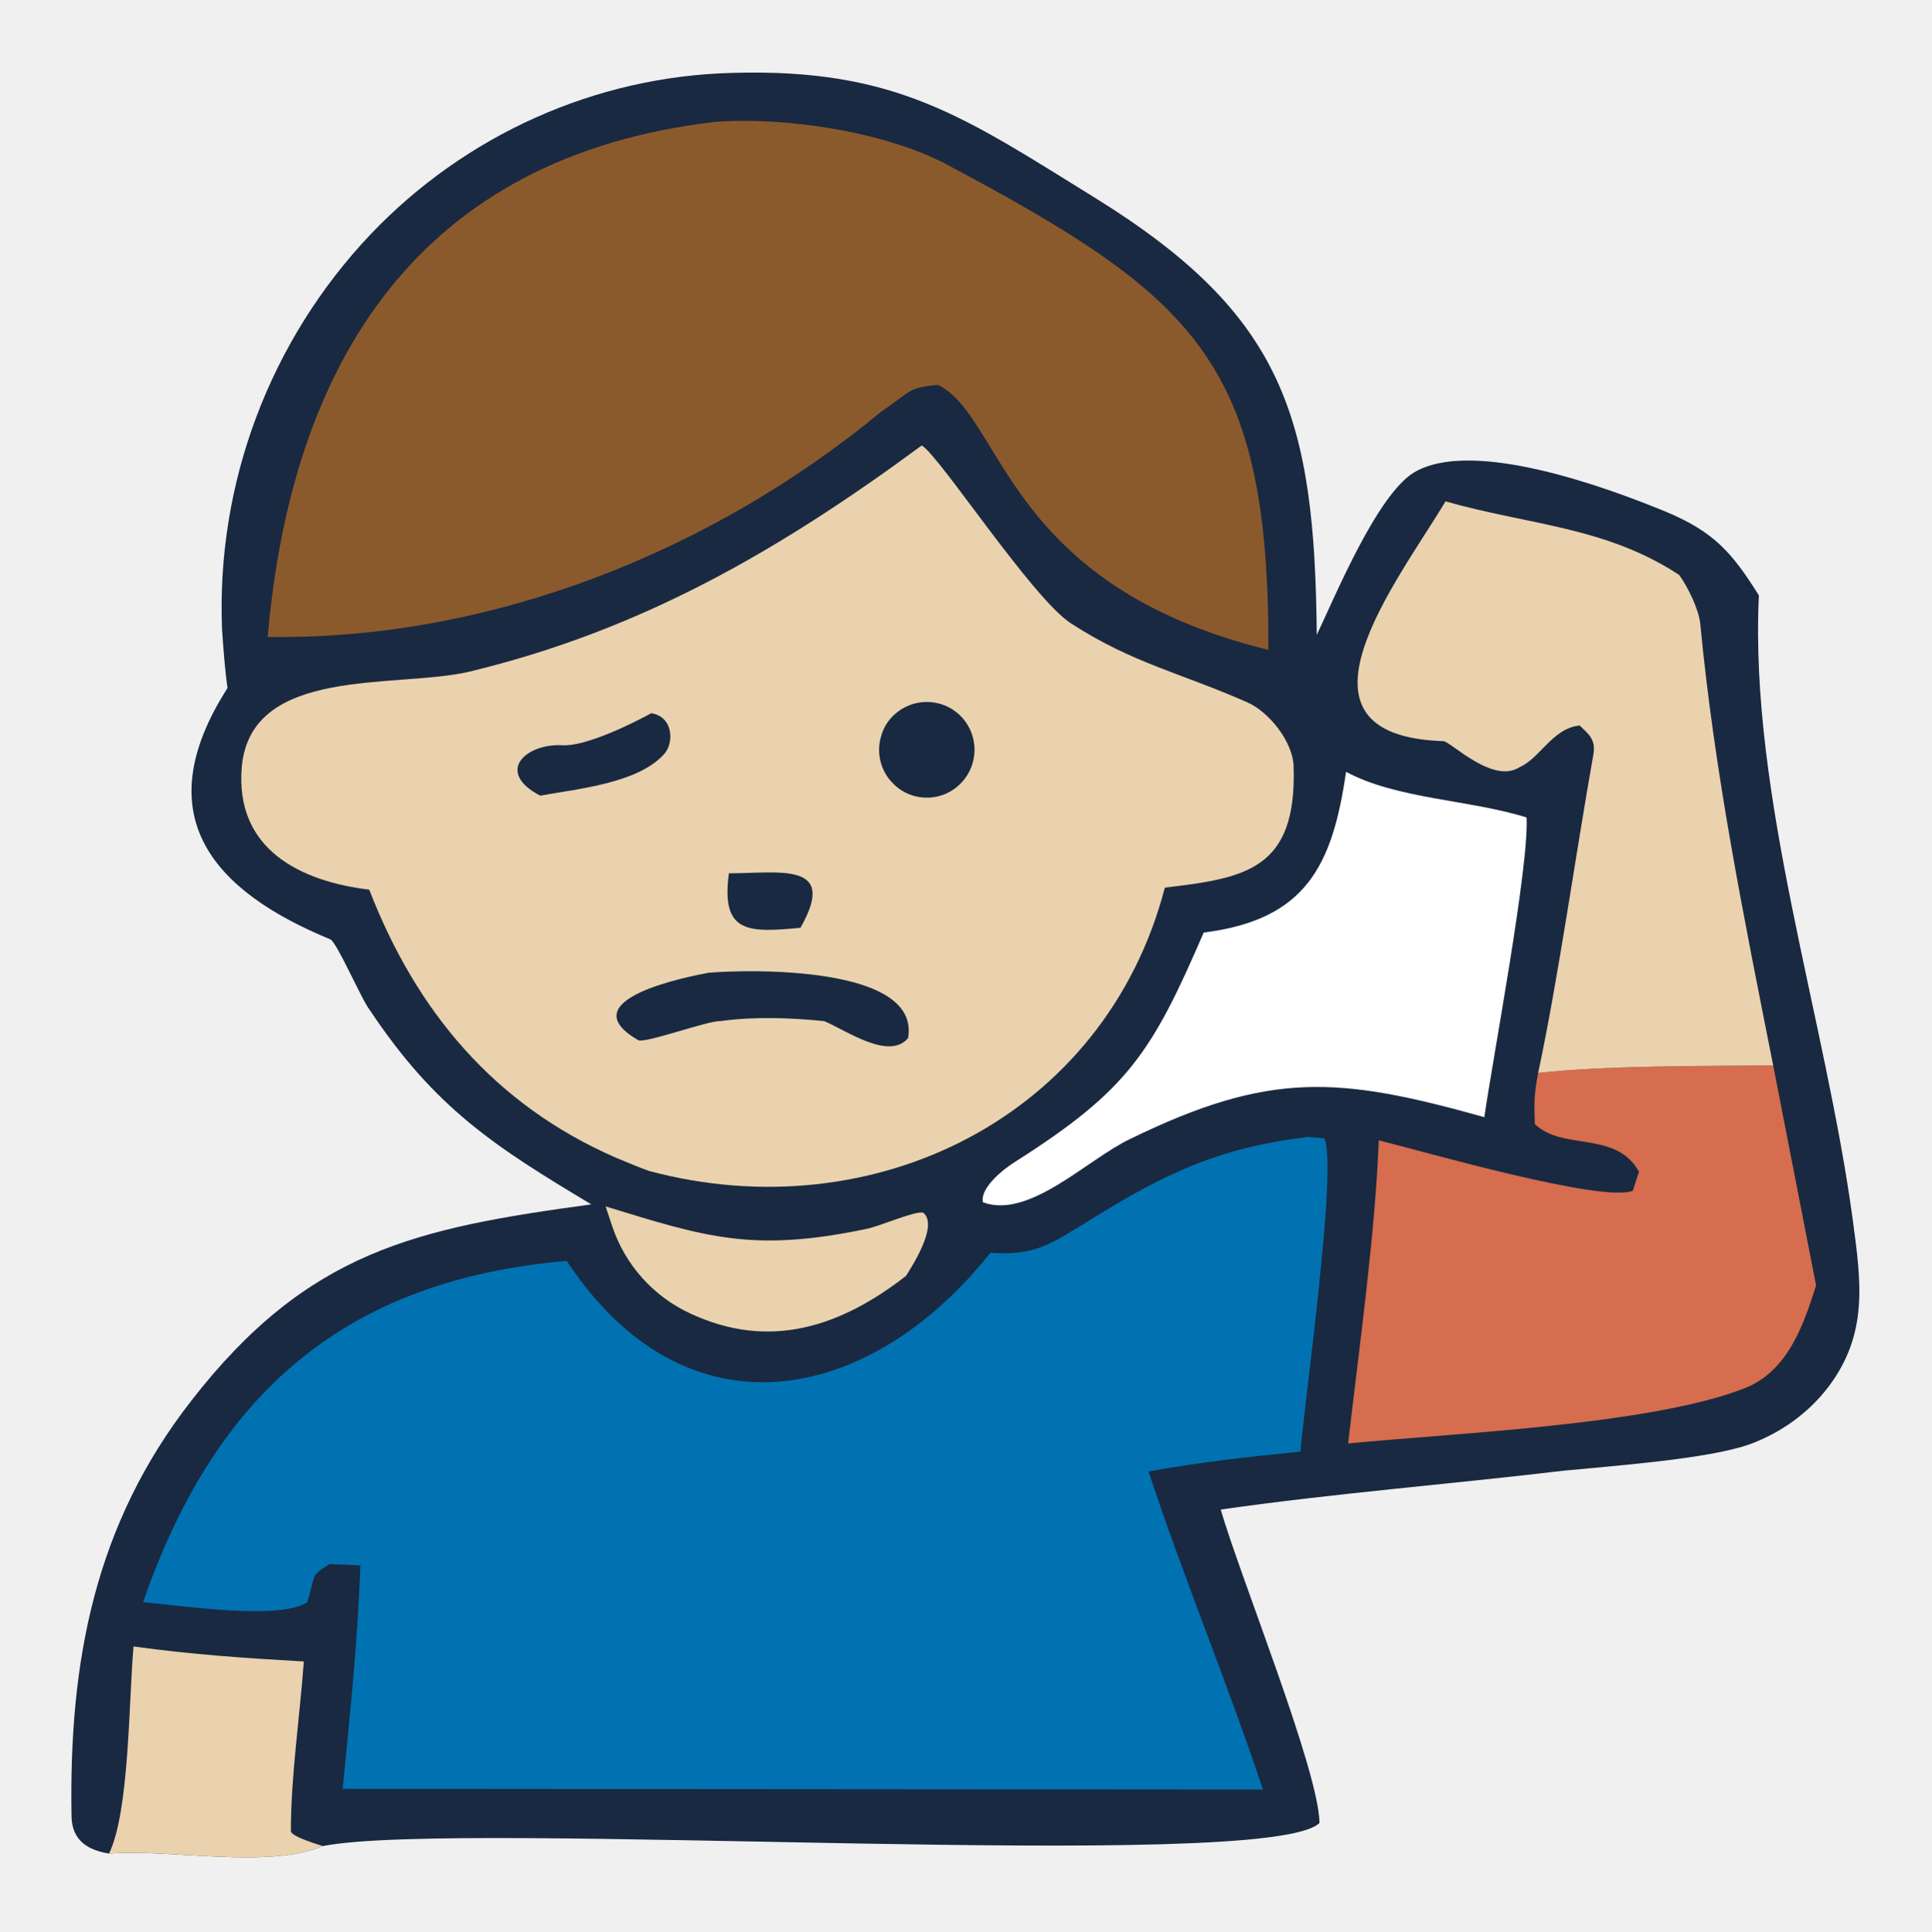
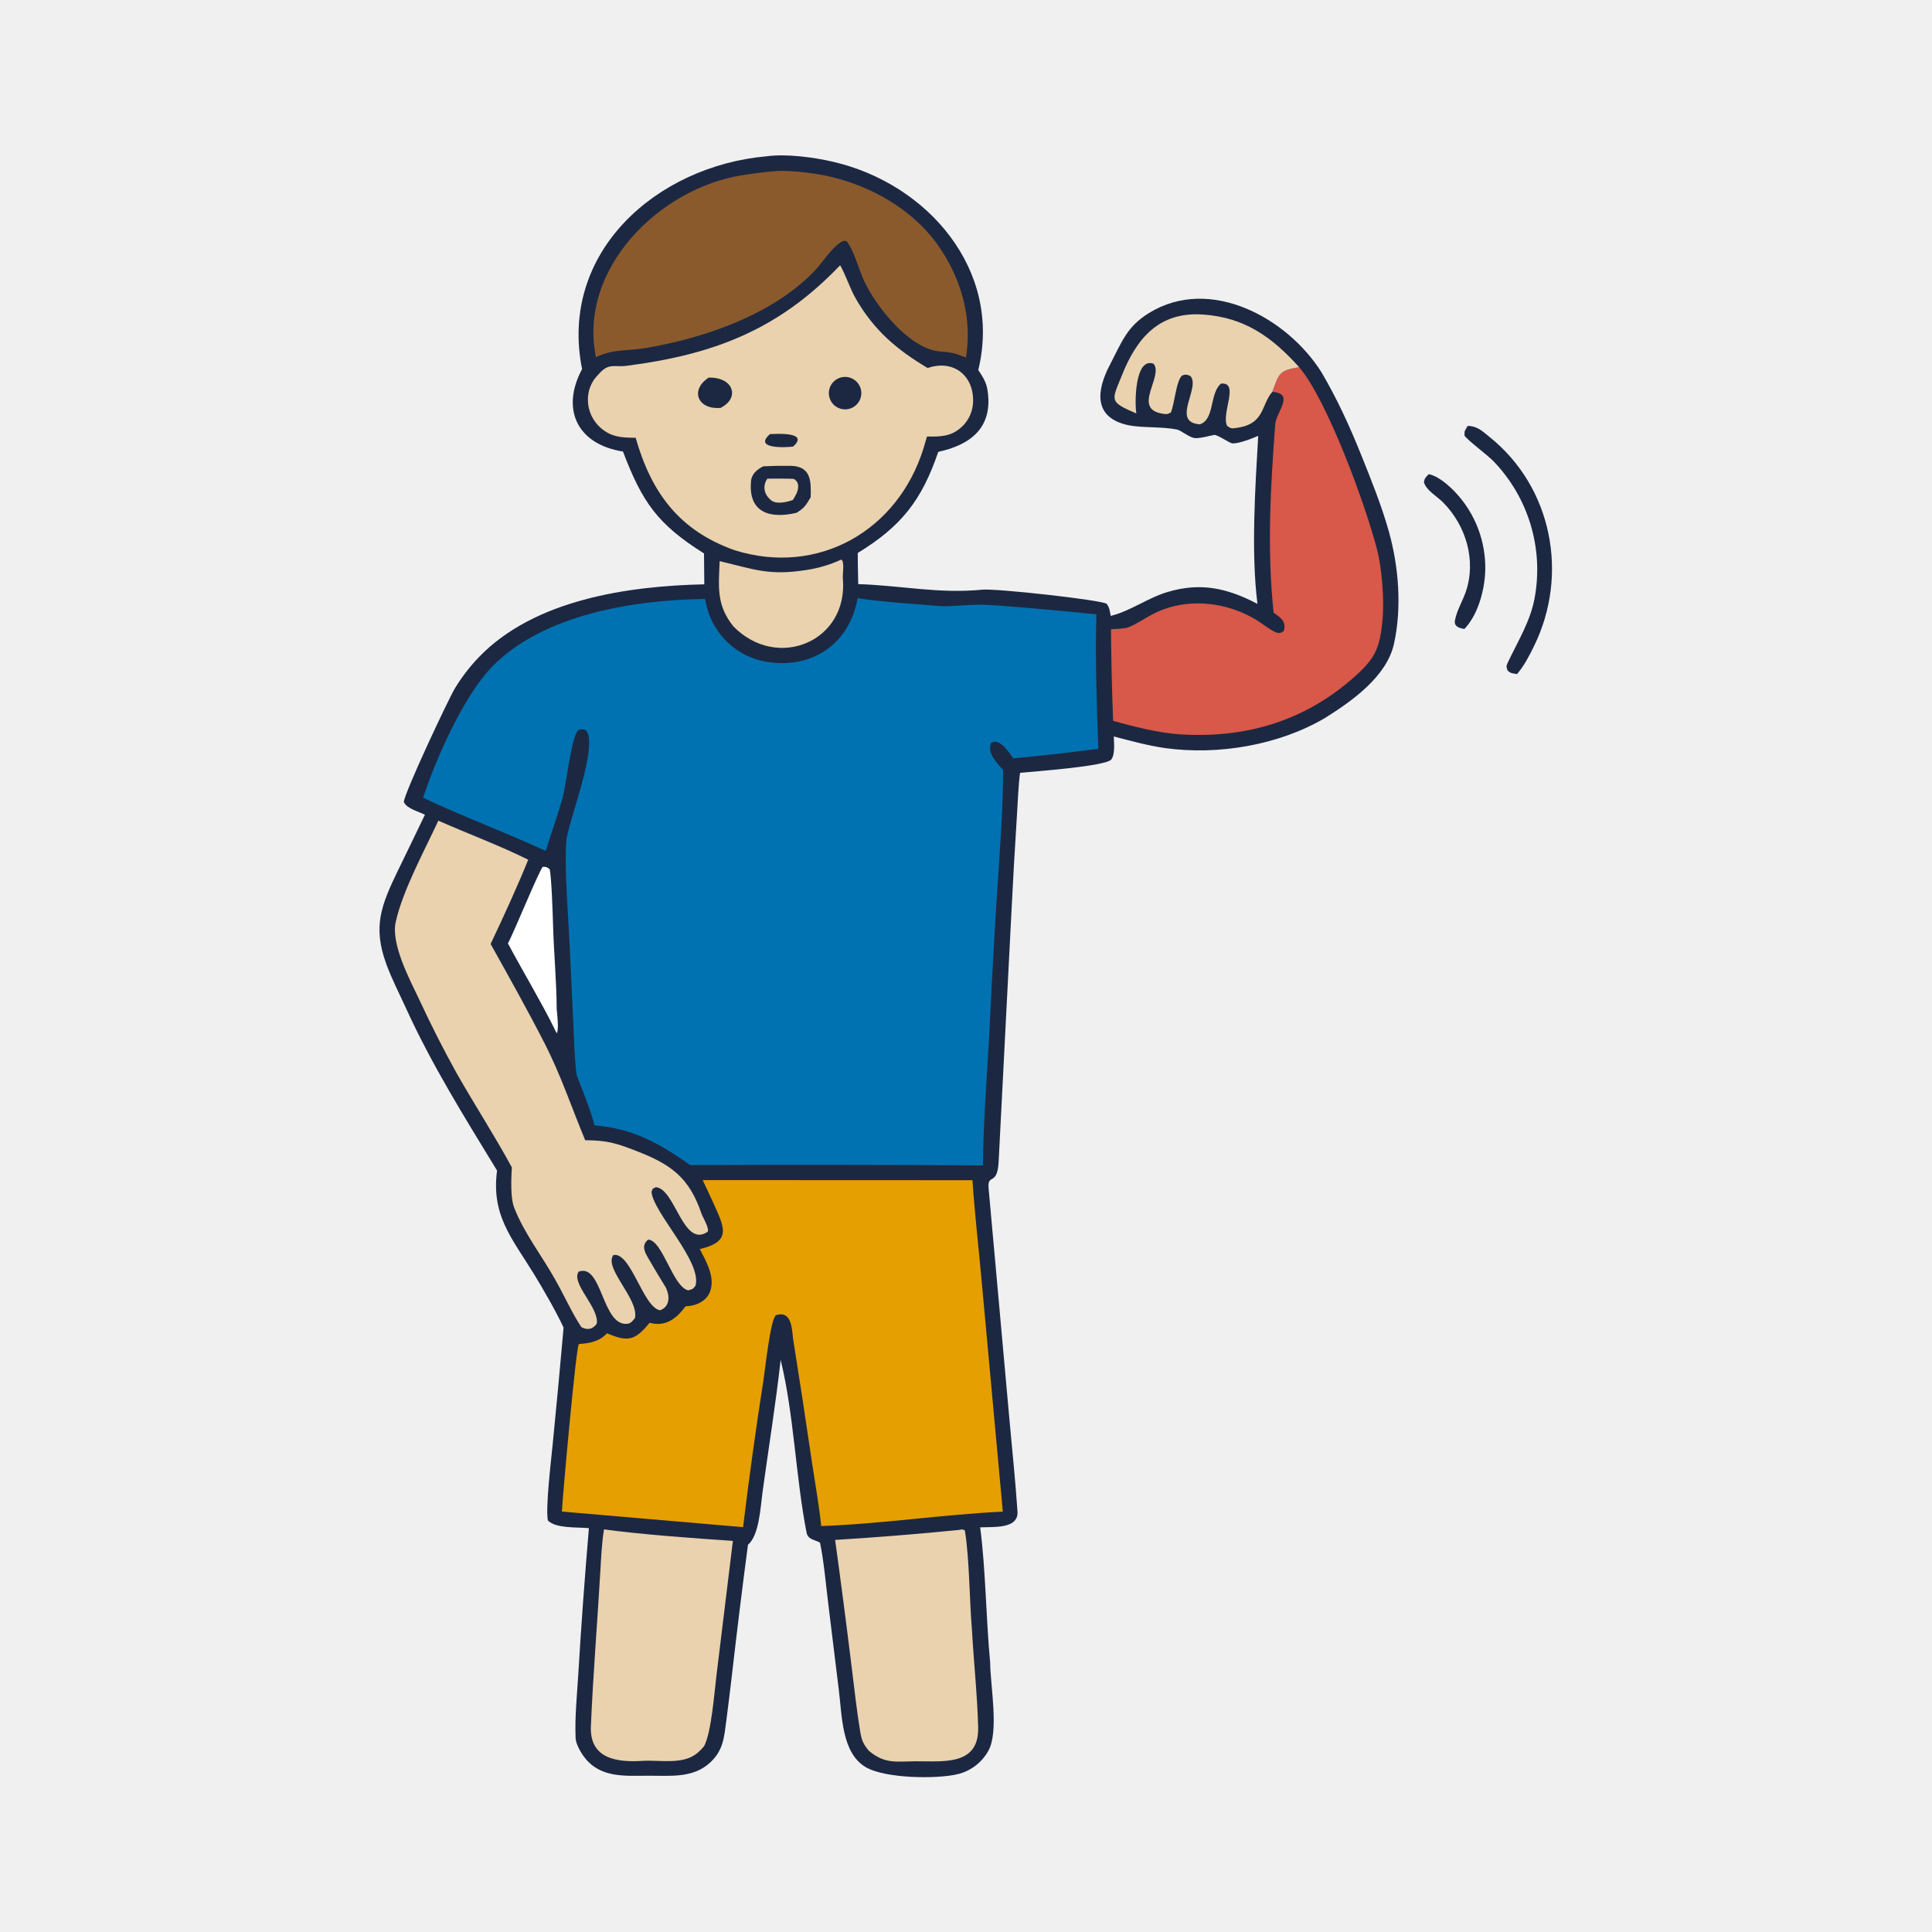
- <svg xmlns="http://www.w3.org/2000/svg" viewBox="752.8 441.4 283.5 283.5">
-   <path fill="#192941" d="M 786.2 542.4 C 785.8 539.6 785.6 536.7 785.4 533.9 C 784.5 512.4 792.4 491.4 807.2 475.8 C 821.1 461.2 840.2 452.6 860.3 452.1 C 884.4 451.4 894.4 458.6 913.8 470.6 C 941.3 487.7 945.8 502.7 946.1 534.6 C 948.9 528.7 954.9 514.2 960.3 510.8 C 968.8 505.6 988.8 513.0 997.3 516.5 C 1004.5 519.5 1007.1 522.6 1011.0 528.8 C 1009.6 558.3 1020.8 590.9 1024.8 620.6 C 1026.0 629.6 1027.1 637.2 1021.2 645.0 C 1018.3 648.8 1014.3 651.7 1009.7 653.4 C 1003.6 655.6 989.4 656.6 982.3 657.3 C 965.5 659.3 948.8 660.6 932.0 663.0 C 934.9 673.0 946.4 701.3 946.5 709.0 C 939.1 716.5 820.4 708.4 800.2 712.4 C 792.1 715.8 777.9 712.8 768.8 713.5 C 765.7 713.0 763.4 711.6 763.3 708.1 C 762.9 685.3 766.7 665.2 780.9 647.0 C 798.0 625.0 813.9 621.7 839.6 618.2 C 825.4 609.7 816.7 604.1 807.1 589.7 C 805.9 588.2 802.3 579.8 801.3 579.3 C 784.3 572.3 774.1 561.3 786.2 542.4 z" />
-   <path fill="#EAD2AE" d="M 772.4 683.1 C 781.2 684.3 788.6 684.8 797.4 685.3 C 796.8 693.5 795.5 702.1 795.5 710.2 C 795.5 711.0 799.6 712.2 800.2 712.4 C 792.1 715.8 777.9 712.8 768.8 713.5 C 771.8 707.4 771.7 691.0 772.4 683.1 z" />
-   <path fill="#0072B1" d="M 944.8 608.3 L 947.2 608.5 C 949.2 612.6 944.3 647.1 943.7 654.5 C 935.6 655.3 929.4 656.0 921.4 657.4 C 926.4 672.6 932.9 688.2 938.2 704.1 L 803.1 704.0 C 804.2 692.8 805.3 682.5 805.7 671.2 L 801.2 671.0 C 798.3 672.8 799.2 672.4 797.9 676.6 C 793.9 679.3 779.5 677.1 773.8 676.6 C 784.4 646.0 803.4 629.3 836.0 626.5 C 853.3 652.8 880.2 647.9 898.2 625.3 C 904.9 625.8 907.2 623.9 912.8 620.5 C 923.9 613.6 931.7 609.9 944.8 608.3 z" />
-   <path fill="#EAD2AE" d="M 888.1 506.8 C 890.5 508.0 904.3 529.2 910.0 532.9 C 919.1 538.8 926.2 540.2 935.9 544.5 C 939.1 545.9 942.6 550.3 942.7 553.9 C 943.2 569.1 935.6 570.3 923.8 571.7 C 915.0 605.4 881.0 622.1 848.1 613.3 C 846.4 612.7 844.8 612.0 843.1 611.3 C 825.3 603.5 813.9 589.8 807.0 572.0 C 797.1 570.8 787.2 566.2 788.3 553.9 C 789.7 539.1 811.0 542.5 821.7 540.0 C 847.0 533.9 867.2 522.2 888.1 506.8 z" />
-   <path fill="#192941" d="M 856.8 584.2 C 862.7 583.7 888.0 583.1 886.1 593.8 C 883.3 597.1 877.1 592.7 873.8 591.3 C 868.8 590.8 863.6 590.6 858.5 591.3 C 856.8 591.2 847.5 594.6 846.5 594.1 C 836.1 588.1 854.2 584.7 856.8 584.2 z" />
-   <path fill="#192941" d="M 887.4 544.6 C 891.2 543.8 894.9 546.2 895.7 550.0 C 896.5 553.7 894.2 557.4 890.5 558.3 C 888.0 558.9 885.4 558.1 883.7 556.2 C 882.0 554.4 881.4 551.7 882.2 549.3 C 882.9 546.9 885.0 545.1 887.4 544.6 z" />
-   <path fill="#192941" d="M 848.4 546.1 C 851.7 546.6 851.8 550.6 850.2 552.2 C 846.3 556.4 837.6 557.2 832.1 558.2 C 825.4 554.7 830.0 550.5 835.4 550.8 C 838.7 551.0 845.5 547.7 848.4 546.1 z" />
-   <path fill="#192941" d="M 859.8 569.6 C 867.2 569.6 875.9 567.8 870.3 577.6 C 862.7 578.3 858.6 578.5 859.8 569.6 z" />
-   <path fill="#8B5A2C" d="M 857.7 459.3 C 867.9 458.5 882.6 460.7 891.7 465.5 C 928.3 485.0 939.1 494.5 939.0 536.8 C 900.3 527.3 900.1 502.6 890.5 497.9 C 886.0 498.3 886.5 498.9 882.2 501.8 C 857.3 522.4 824.7 535.4 792.1 534.9 C 795.6 494.5 814.3 464.4 857.7 459.3 z" />
-   <path fill="#D66D4E" d="M 1013.1 597.8 L 1019.4 630.1 C 1017.5 636.1 1015.2 642.7 1008.9 645.2 C 995.1 650.6 965.9 651.8 950.7 653.3 C 952.3 639.5 954.7 622.3 955.2 608.8 C 961.7 610.4 987.9 618.0 992.5 616.2 L 993.4 613.4 C 990.0 607.3 982.2 610.4 978.1 606.4 C 978.0 603.1 978.0 602.1 978.6 598.9 C 988.7 597.8 1002.7 597.9 1013.1 597.8 z" />
-   <path fill="#EAD2AE" d="M 965.0 515.0 C 977.3 518.5 988.5 518.7 999.3 525.8 C 1000.6 527.6 1002.2 530.9 1002.4 533.0 C 1004.5 555.0 1008.8 576.1 1013.1 597.8 C 1002.7 597.9 988.7 597.8 978.6 598.9 C 981.6 584.8 984.1 566.8 986.7 552.2 C 987.1 549.9 986.0 549.2 984.7 547.9 C 980.7 548.3 978.9 552.7 975.9 554.0 C 972.0 556.6 965.8 550.3 964.7 550.2 C 940.0 549.4 958.0 526.7 965.0 515.0 z" />
-   <path fill="#FFFFFF" d="M 950.4 554.7 C 957.8 558.7 968.6 558.8 976.9 561.4 C 977.3 568.5 971.9 597.0 970.7 605.4 C 949.3 599.4 939.2 598.6 918.7 608.6 C 912.4 611.6 903.9 620.4 897.1 617.9 C 896.6 615.7 900.4 612.8 901.9 611.9 C 918.4 601.4 921.9 595.9 929.5 578.3 C 944.5 576.4 948.4 568.5 950.4 554.7 z" />
-   <path fill="#EAD2AE" d="M 841.7 618.5 C 856.4 623.0 863.3 625.3 880.0 621.8 C 882 621.4 886.9 619.2 888.3 619.4 C 890.6 621.2 886.8 627.1 885.8 628.7 C 876.3 636.1 865.8 639.7 854.1 634.2 C 848.7 631.7 844.6 627.1 842.7 621.5 L 841.7 618.5 z" />
+ <svg xmlns="http://www.w3.org/2000/svg" viewBox="250.5 284 1550 1550">
+   <path fill="#1C2842" d="M865.35 409.399c16.236-2.157 37.771.733 53.67 4.425 75.797 17.602 135.82 86.905 116.33 167.029 3.37 5.172 6.3 9.435 7.32 15.625 5.03 30.568-13.58 44.46-39.43 50.037-13.18 38.758-29.624 59.749-64.567 81.113-.053 8.146.239 16.811.369 25 34.226 1.044 64.608 7.904 99.548 4.448 10.99-1.087 94.65 8.14 99.74 11.317 2.49 3.435 2.44 5.413 3.22 9.737 16.06-3.921 29.54-14.424 45.91-19.263 26.6-7.86 47.91-2.932 71.86 9.603-5.19-41.651-1.81-92.819.61-134.813-4.9 2.175-15.45 6.303-20.68 6.072-2.14-.096-12.18-7.22-14.68-6.774-4.93.88-9.32 2.435-14.62 2.567-4.93.122-12.24-6.737-15.54-6.943-11.17-2.369-27.67-1.213-38.26-3.373-29.39-5.998-25.46-28.78-15.52-47.89 10.11-19.416 13.87-31.203 31.7-42.198 48.97-30.182 111.08 3.994 138.46 47.699 12.3 20.941 22.52 43.123 31.55 65.645 8.04 20.042 16.51 40.932 22.35 61.724 8 28.451 10.59 61.359 4.16 90.367-5.85 26.382-33.99 46.114-55.54 59.6-37.09 21.728-85.44 29.862-127.88 24.051-13.96-1.99-27.63-5.762-41.33-9.349.07 5.356 1.2 13.805-1.96 18.375-3.83 5.562-62.82 9.754-73.27 10.783-1.35 9.819-1.96 25.883-2.63 36.272a5204 5204 0 0 0-4.31 75.935l-10.23 199.6c-.97 20.21-9.12 9.17-8.07 21.46 1.55 18.29 3.38 36.83 4.97 55.13l12.04 133.63c2.19 23.52 4.56 47.02 6.17 70.58.98 14.31-19.69 12.23-29.93 12.74 4.39 33.34 4.71 73.73 7.98 108.23.21 19.26 7.21 55.48-1.4 70.99a38.5 38.5 0 0 1-24.42 18.75c-17.06 4.17-59.011 3.54-74.307-5.77-19-11.55-18.666-41.02-21.21-61.26l-8.814-71.97c-1.766-14.74-3.373-32.51-6.328-46.66-3.765-2.35-9.668-2.35-10.777-8-8.734-44.46-10.115-95.02-20.81-138.67-3.939 35.47-9.721 70.95-14.562 106.32-1.608 11.75-2.611 34.53-11.653 41.99a6054 6054 0 0 0-12.846 104.3c-1.441 12.15-2.849 24.3-4.47 36.41-1.799 13.44-2.254 24.07-12.983 33.98-13.509 12.64-31.835 10.63-48.753 10.62-18.841-.02-39.067 2.26-52.036-14.64-2.885-3.61-6.974-10.71-7.186-15.44-.746-16.62 1.112-34.41 2.121-51.03 2.339-39.2 5.186-78.37 8.54-117.49-9.717-.97-26.303.43-32.928-6.15-1.993-10.44 2.675-48.8 3.875-61.28q4.628-46.725 8.736-93.48c-5.612-12.21-16.828-31.71-23.858-43.13-17.967-29.17-34.214-47.01-29.522-82.87-26.227-43.05-52.195-84.43-73.229-130.61-5.429-11.91-11.307-23.18-15.766-35.47-10.807-29.78-3.871-46.94 9.26-74.164 7.094-14.707 14.794-30.339 21.877-45.212-5.4-2.741-14.596-4.882-16.92-10.232.277-7.004 35.408-81.832 40.919-91.103a144 144 0 0 1 19.518-25.338c44.389-45.902 119.178-56.844 180.613-58.197l-.231-24.78c-37.382-23.457-49.596-41.205-65.018-81.759-36.436-5.671-50.188-33.676-32.801-66.11-18.818-93.721 59.641-162.84 147.859-170.736" />
+   <path fill="#0072B1" d="M938.521 763.919c19.144 2.996 46.308 4.692 65.909 6.323 8.81.732 25.87-1.705 37.32-1.009 29.53 1.796 58.95 4.712 88.37 7.652-1.03 35.188.23 72.496 1.54 107.825-22.7 3.03-45.46 5.599-68.27 7.705-3.28-4.77-11-16.817-17.87-12.351-3.11 8.382 4.84 15.988 9.77 21.788-.06 33.483-3.03 70.016-5.19 103.498a8087 8087 0 0 0-6.08 111.16c-1.91 33.33-4.65 69.1-4.91 102.46-78.274-.49-156.555-.57-234.834-.23-24.656-17.39-45.848-29.43-76.825-31.87-3.081-12.27-9.691-28.34-14.312-40.33-1.691-11.67-2.06-28.65-2.627-40.7l-3.048-64.71c-1.122-23.69-4.13-57.769-2.713-81.843.837-14.205 26.842-78.209 15.647-89.593-3.274-.776-3.088-.943-6.17.278-5.603 6.201-9.25 42.904-12.373 53.991-4.103 14.561-9.071 28.414-13.586 42.697-32.195-14.876-67.394-27.963-98.343-42.642 10.439-31.682 32.645-81.777 55.497-105.232 40.802-41.88 114.219-53.658 170.75-54.221 1.801 9.668 4.478 17.244 10.047 25.371a59.1 59.1 0 0 0 38.689 24.876c36.301 6.576 67.337-13.998 73.612-50.893" />
+   <path fill="#E69F00" d="m814.23 1230.77 216.45.09c1.78 26.61 4.94 53.76 7.33 80.39l17.03 185.53c-47.49 2.15-96.798 9.81-145.687 11.54-1.595-15.76-5.178-36.04-7.55-51.93-4.79-32.83-9.805-65.61-15.045-98.37-.95-8.3-1.116-22.91-13.81-18.86-4.333 3.55-8.632 43.37-9.811 51.21a3469 3469 0 0 0-16.479 118.83l-145.36-12.51c.388-10.08 11.341-131.93 13.544-134.26.676-.71 13.601.41 21.815-7.89l.843-.87c17 7.14 22.283 5.94 34.217-8.47 12.914 3.7 21.829-3.71 28.818-13.21l.451-.02c8.112-.24 16.818-4.22 19.459-12.53 3.654-11.48-3.428-23.37-8.479-33.35 26.668-6.22 19.227-18.11 10.149-38.49-2.503-5.62-5.265-11.27-7.885-16.83" />
+   <path fill="#EAD2AE" d="M924.536 496.779c4.602 8.157 7.897 18.751 12.531 26.794 14.784 25.664 32.929 40.919 57.668 55.69 20.135-6.977 36.705 5.431 36.465 26.365a28.54 28.54 0 0 1-8.9 20.668c-8.63 8.101-17.31 8.066-28.1 7.914a431 431 0 0 1-2.743 9.301c-20.553 66.383-84.66 102.936-151.701 81.889-44.52-15.893-66.721-46.215-79.268-90.16-10.863-.184-19.254-.249-28.161-8.049a29.86 29.86 0 0 1-10.158-22.058c-.147-7.874 2.791-15.247 8.485-20.752 8.047-9.593 12.986-5.685 21.941-6.824 70.117-8.915 122.531-28.881 171.941-80.778" />
+   <path fill="#1C2842" d="M862.778 658.114a351 351 0 0 1 21.727-.396c16.796.18 16.775 12.256 16.384 25.204-3.242 5.335-4.545 8.14-9.921 11.562l-1.378.911c-20.258 4.791-38.975.816-36.565-25.403.54-5.882 4.863-9.312 9.753-11.878" />
+   <path fill="#EAD2AE" d="M866.148 668.018c2.032-.018 20.27-.178 21.244.285a6 6 0 0 1 3.214 3.949c.998 3.852-1.094 8.207-3.095 11.359l-.919 1.52c-4.629 1.677-12.856 3.568-16.961.576-6.099-4.445-7.687-11.731-3.483-17.689" />
+   <path fill="#1C2842" d="M923.008 587.605a13.021 13.021 0 0 1 18.433 13.29 13.02 13.02 0 0 1-7.909 10.53c-6.543 2.739-14.075-.262-16.942-6.75s-.013-14.077 6.418-17.07m-104.1-.649c19.945-.54 24.903 15.669 11.074 23.504l-1.37.822c-18.549 1.382-23.751-13.845-11.276-23.106zm49.334 45.297q2.376-.11 4.754-.157c5.444-.074 25.691-.437 13.778 10.21-5.864.672-32.282 2.093-18.532-10.053" />
+   <path fill="#EAD2AE" d="M602.169 942.412c22.37 9.894 51.098 20.735 72.106 31.328-8.657 21.495-20.251 46.63-30.164 67.59 14.642 26.25 29.426 52.61 43.132 79.37 13.33 26.04 21.792 51.8 32.748 78.06 18.064.14 25.057 2.46 41.073 8.65 27.992 10.83 42.504 21.4 52.344 50.61.713 2.12 7.095 12.73 4.499 14.42-19.44 12.72-25.753-34.84-41.202-35.97-3.232 1.57-2.097.38-3.523 3.68 1.425 17.02 40.919 56.16 35.269 75.4-2.988 3.39-1.214 2.1-5.74 3.69-12.528-2.8-20.405-40.11-32.188-40.74-6.931 5.36-1.196 12.52 2.208 18.54 3.838 6.78 8.068 13.52 12.11 20.2 3.119 6.74 3.136 14.97-4.708 17.95-13.721-2.02-23.518-47.4-37.61-44.25-7.765 10.65 20.761 35.3 17.365 50.5-1.401 1.94-3.329 4.29-5.91 4.59-20.649 2.39-20.184-48.78-39.216-41.82-6.498 9.43 16.718 28.9 14.48 41.83-3.338 4.47-7.354 5.25-12.296 2.71-7.393-10.95-14.035-26.02-21.071-38.24-10.601-19.05-25.003-37.27-32.854-57.65-3.217-8.36-2.3-23.8-1.896-32.33-13.75-25.35-30.025-50.42-44.279-75.53a890 890 0 0 1-29.483-58.02c-7.797-16.46-23.4-45.35-19.377-63.37 5.656-25.323 23.112-57.292 34.183-81.198" />
+   <path fill="#D85849" d="M1292.78 578.57c22.43 26.154 53.57 111.157 62.7 147.106 3.64 14.303 5.63 39.618 4.26 54.793-2.25 24.905-6.36 32.439-24.73 48.401-39.45 34.286-86.83 47.778-138.58 44.207-16.63-1.147-36.66-6.219-52.9-10.726-.94-24.487-1.52-48.988-1.72-73.493 3.15-.194 10.92-.486 13.64-1.509 6.22-2.353 12.61-6.646 18.46-9.877 26.87-14.837 61.41-11.279 86.67 5.266 4.15 2.72 8.25 6.034 12.71 8.202 3.58 1.58 4.89.992 7.23-.87 2.03-7.868-2.62-10.388-8.24-14.598-5.36-50.627-2.49-100.32 1.3-150.982.77-10.291 16.06-24.595-2.32-26.127 5.44-14.952 5.45-17.06 21.52-19.793" />
+   <path fill="#8B5A2C" d="M871.191 421.422c8.838-1.035 24.789.662 33.484 2.006 37.681 5.823 76.019 25.783 98.365 57.352 18.45 26.062 27.7 58.216 22.43 90.017-9.93-3.81-11.3-4.043-21.09-4.865-24.308-2.041-51.355-36.33-60.768-56.892-3.925-8.572-7.558-22.576-13.04-30.505-1.141-1.651-1.229-1.132-3.697-1.221-7.491 3.402-14.872 14.979-21.103 22.098-33.324 36.303-88.846 55.492-136.443 63.686-15.638 2.693-26.24.604-40.699 7.438-14.527-70.833 50.882-135.084 116.335-145.78 9.061-1.48 17.054-2.575 26.226-3.334" />
+   <path fill="#EAD2AE" d="M1019.74 1511.46c2.55-.52 2.5-.74 4.82.32l.21 1.27c3.51 22.31 3.52 55.16 5.5 78.57 1.43 25.88 4.35 52.53 4.98 78.34.74 30.86-28.33 26.98-49.586 27.07-16.038.06-25.032 2.49-38.098-8.41-4.27-5.13-5.75-8.29-6.855-14.88-2.805-16.73-4.63-33.87-6.747-50.7a6821 6821 0 0 0-13.464-103.59c33.125-2.05 66.209-4.71 99.24-7.99m-284.662-.49c29.168 4.07 73.821 7.28 103.397 9.25l-13.178 107.96c-1.686 13.59-4.058 46.07-10.03 56.94a43.7 43.7 0 0 1-5.278 5.28c-11.571 9.73-30.01 5.41-44.019 6.31-20.537 1.32-42.508-1.64-41.413-27.68 1.752-41.69 5.228-83.38 7.62-125.06.619-10.66 1.157-22.5 2.901-33m427.102-895.26c-22.45-9.599-19.72-10.25-11.66-30.468 11.95-30.002 29.87-51.284 65.04-48.902 33.54 2.273 55.36 18.027 77.22 42.23-16.07 2.733-16.08 4.841-21.52 19.793-9.27 10.554-5.77 25.93-28.89 28.952-3.99.522-4.05.644-7.35-1.59-5.03-9.905 10.27-35.423-4.94-33.953-9.31 7.661-4.95 29.233-17.13 32.655-23.4-1.8 1.29-29.942-7.57-38.888-3.28-1.134-3.1-1.337-6.36-.37-4.89 3.688-6.16 23.049-9.21 29.842-3.05 1.48-3.34 1.409-6.76.859-24.71-3.979 1.32-30.299-7.12-40.055-14.93-5.438-15.23 31.222-13.75 39.895M925.357 732.983c2.955 1.114 1.013 11.463 1.337 15.019 4.607 50.496-52.392 74.529-87.732 38.617-13.744-17.021-11.973-31.4-11.097-52.437 27.927 6.63 39.58 11.912 70.144 7.022a103.4 103.4 0 0 0 27.348-8.221" />
+   <path fill="#FFFFFF" d="M658.01 1040.88c5.102-9.64 24.711-57.679 27.91-61.437 3.23.068 3.021-.03 5.588 1.918 1.497 6.63 2.469 36.689 2.707 45.179.612 21.72 2.826 45.54 2.908 67.01.431 4.27 1.789 15.97.15 19.44-.706-1.2-1.247-1.92-1.702-3.21-10.577-21.5-25.807-46.81-37.561-68.9" />
+   <path fill="#1C2842" d="M1428 625.699c7.92.146 11.68 4.178 17.47 8.811 50.37 40.349 63.89 110.608 35.67 167.983-3.92 7.982-7.94 15.791-13.56 22.306-3.38-.58-5.39-.481-7.62-2.982-.72-2.48-1.31-2.981-.07-5.661 7.89-16.933 18.48-33.604 21.82-52.478a125.3 125.3 0 0 0-32.96-109.588c-5.61-5.715-20.42-16.438-23.33-20.616.02-4.626.05-3.237 2.58-7.775m-31.25 38.737c6.22 1.086 13.34 6.776 17.96 11.103a88.36 88.36 0 0 1 27.39 61.99c.44 16.662-4.96 38.811-16.73 51.054-3.56-.53-8.51-1.685-7.62-6.72 1.4-7.944 6.19-15.62 8.78-23.253 8.5-25.076.06-53.103-18.31-71.556-5.13-5.179-13.27-9.432-15.33-16.116.46-3.418 1.47-3.999 3.86-6.502" />
</svg>
